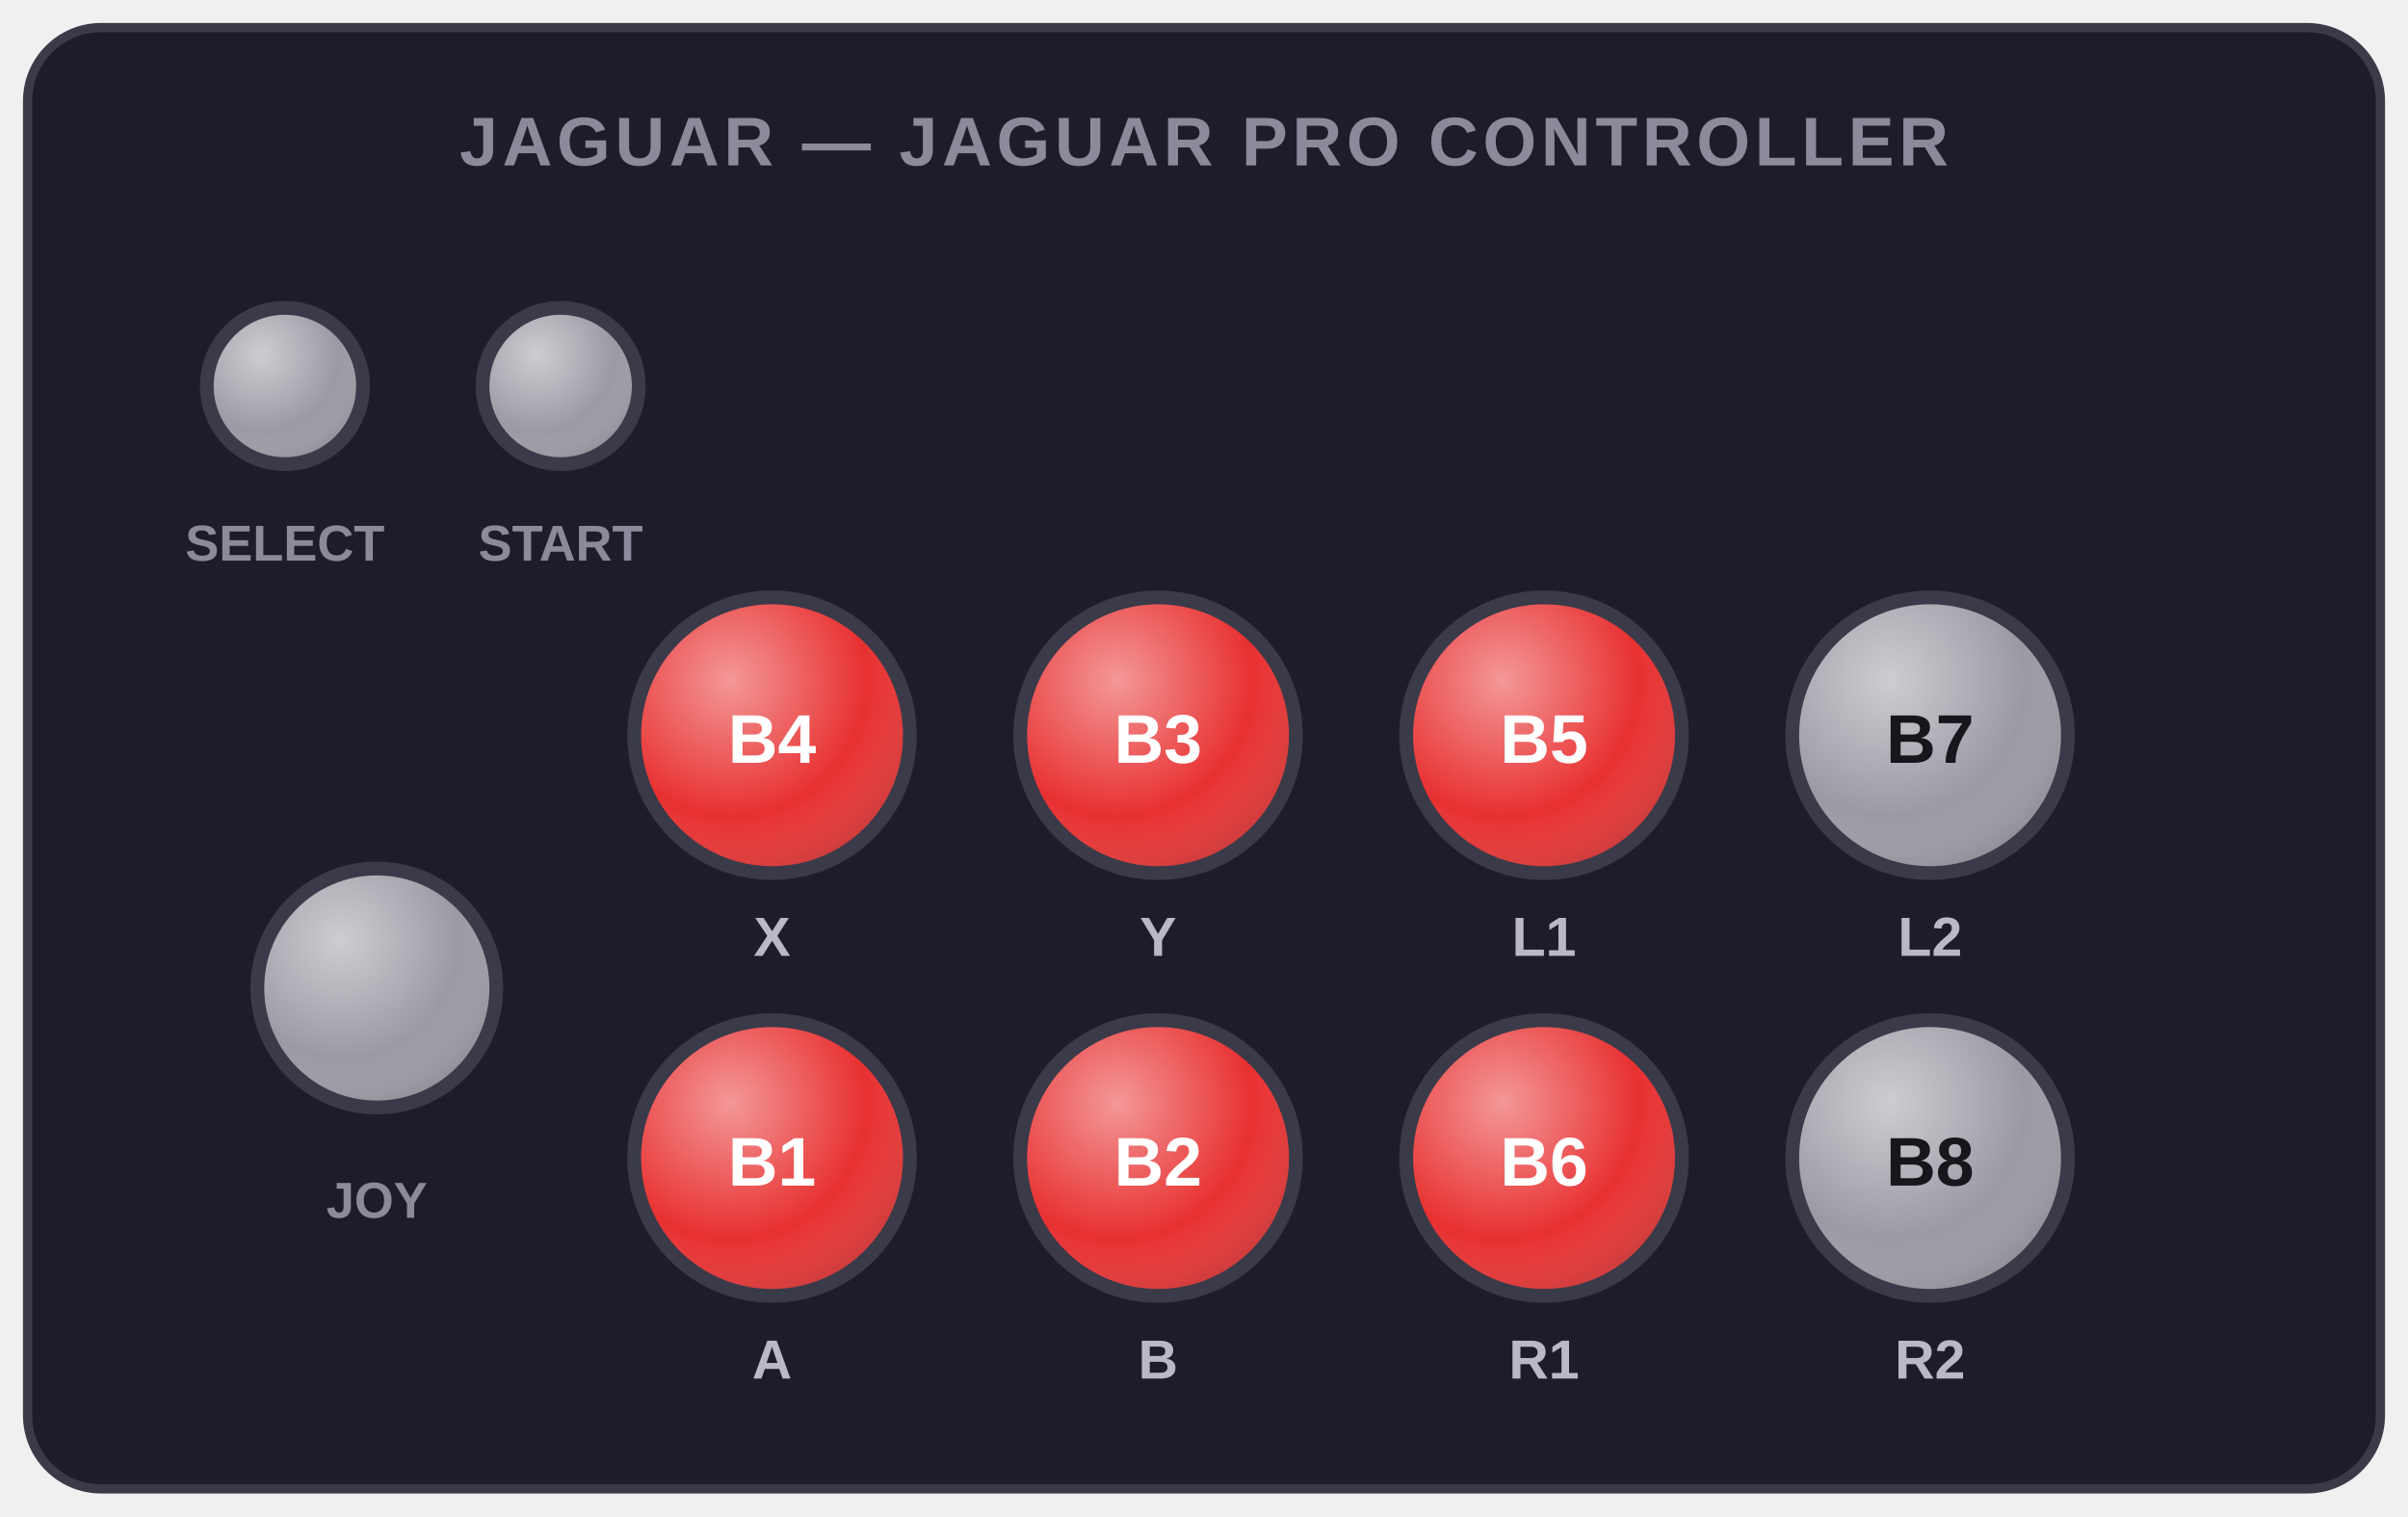
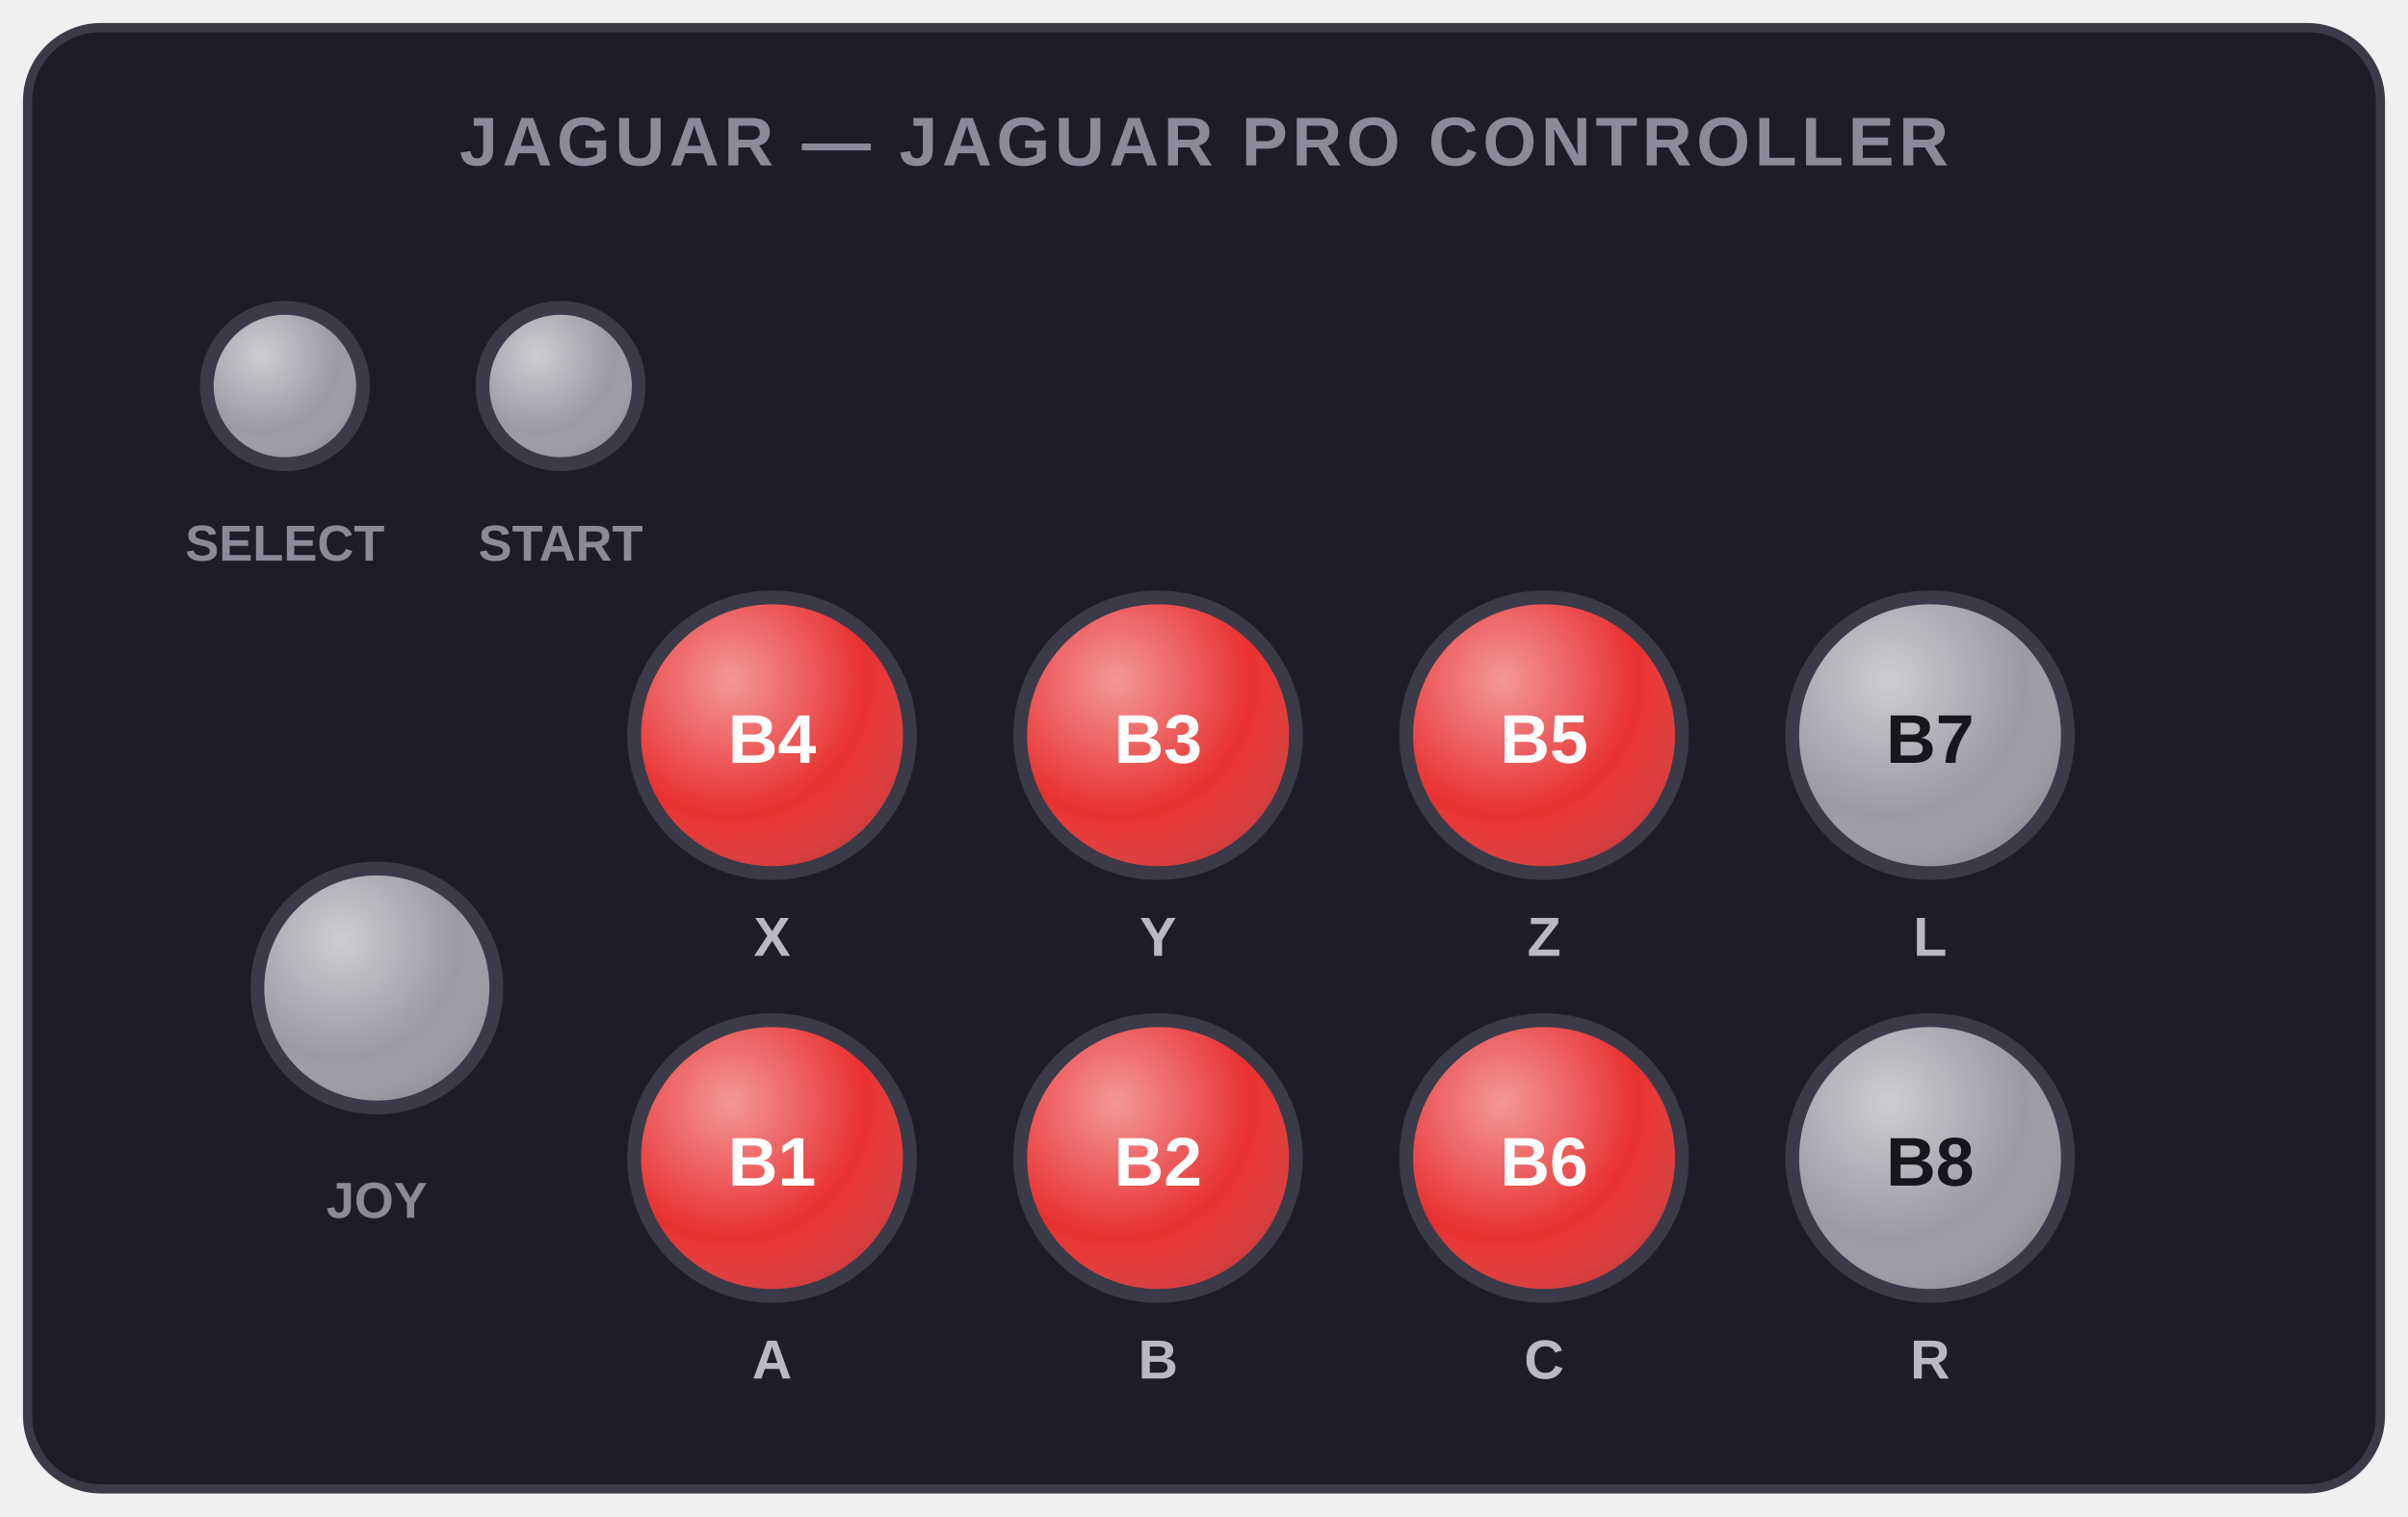
<svg xmlns="http://www.w3.org/2000/svg" viewBox="0 0 524 330" font-family="Segoe UI, Arial, sans-serif">
  <defs>
    <radialGradient id="dome" cx="0.35" cy="0.3" r="0.9">
      <stop offset="0" stop-color="#ffffff" stop-opacity="0.5" />
      <stop offset="0.55" stop-color="#ffffff" stop-opacity="0" />
      <stop offset="1" stop-color="#000000" stop-opacity="0.35" />
    </radialGradient>
  </defs>
  <rect x="6" y="6" width="512" height="318" rx="16" fill="#1d1d2a" stroke="#3a3a48" stroke-width="2" />
  <text x="262" y="36" text-anchor="middle" fill="#8a8a9a" font-size="15" font-weight="bold" letter-spacing="1">JAGUAR — JAGUAR PRO CONTROLLER</text>
  <circle cx="62" cy="84" r="17" fill="#9a9aa4" />
  <circle cx="62" cy="84" r="17" fill="url(#dome)" />
  <circle cx="62" cy="84" r="17" fill="none" stroke="#3a3a48" stroke-width="3" />
  <text x="62" y="122" text-anchor="middle" fill="#8a8a9a" font-size="11" font-weight="bold">SELECT</text>
  <circle cx="122" cy="84" r="17" fill="#9a9aa4" />
  <circle cx="122" cy="84" r="17" fill="url(#dome)" />
  <circle cx="122" cy="84" r="17" fill="none" stroke="#3a3a48" stroke-width="3" />
  <text x="122" y="122" text-anchor="middle" fill="#8a8a9a" font-size="11" font-weight="bold">START</text>
  <circle cx="82" cy="215" r="26" fill="#9a9aa4" />
  <circle cx="82" cy="215" r="26" fill="url(#dome)" />
  <circle cx="82" cy="215" r="26" fill="none" stroke="#3a3a48" stroke-width="3" />
  <text x="82" y="265" text-anchor="middle" fill="#8a8a9a" font-size="11" font-weight="bold">JOY</text>
  <circle cx="168" cy="160" r="30" fill="#e83030" />
  <circle cx="168" cy="160" r="30" fill="url(#dome)" />
  <circle cx="168" cy="160" r="30" fill="none" stroke="#3a3a48" stroke-width="3" />
  <text x="168" y="166" text-anchor="middle" fill="#ffffff" font-size="15" font-weight="bold">B4</text>
  <text x="168" y="208" text-anchor="middle" fill="#b8b8c6" font-size="12" font-weight="bold">X</text>
  <circle cx="252" cy="160" r="30" fill="#e83030" />
  <circle cx="252" cy="160" r="30" fill="url(#dome)" />
  <circle cx="252" cy="160" r="30" fill="none" stroke="#3a3a48" stroke-width="3" />
  <text x="252" y="166" text-anchor="middle" fill="#ffffff" font-size="15" font-weight="bold">B3</text>
  <text x="252" y="208" text-anchor="middle" fill="#b8b8c6" font-size="12" font-weight="bold">Y</text>
  <circle cx="336" cy="160" r="30" fill="#e83030" />
  <circle cx="336" cy="160" r="30" fill="url(#dome)" />
  <circle cx="336" cy="160" r="30" fill="none" stroke="#3a3a48" stroke-width="3" />
  <text x="336" y="166" text-anchor="middle" fill="#ffffff" font-size="15" font-weight="bold">B5</text>
-   <text x="336" y="208" text-anchor="middle" fill="#b8b8c6" font-size="12" font-weight="bold">L1</text>
+   <text x="336" y="208" text-anchor="middle" fill="#b8b8c6" font-size="12" font-weight="bold">Z</text>
  <circle cx="420" cy="160" r="30" fill="#9a9aa4" />
  <circle cx="420" cy="160" r="30" fill="url(#dome)" />
  <circle cx="420" cy="160" r="30" fill="none" stroke="#3a3a48" stroke-width="3" />
  <text x="420" y="166" text-anchor="middle" fill="#16161c" font-size="15" font-weight="bold">B7</text>
-   <text x="420" y="208" text-anchor="middle" fill="#b8b8c6" font-size="12" font-weight="bold">L2</text>
+   <text x="420" y="208" text-anchor="middle" fill="#b8b8c6" font-size="12" font-weight="bold">L</text>
  <circle cx="168" cy="252" r="30" fill="#e83030" />
  <circle cx="168" cy="252" r="30" fill="url(#dome)" />
  <circle cx="168" cy="252" r="30" fill="none" stroke="#3a3a48" stroke-width="3" />
  <text x="168" y="258" text-anchor="middle" fill="#ffffff" font-size="15" font-weight="bold">B1</text>
  <text x="168" y="300" text-anchor="middle" fill="#b8b8c6" font-size="12" font-weight="bold">A</text>
  <circle cx="252" cy="252" r="30" fill="#e83030" />
  <circle cx="252" cy="252" r="30" fill="url(#dome)" />
  <circle cx="252" cy="252" r="30" fill="none" stroke="#3a3a48" stroke-width="3" />
  <text x="252" y="258" text-anchor="middle" fill="#ffffff" font-size="15" font-weight="bold">B2</text>
  <text x="252" y="300" text-anchor="middle" fill="#b8b8c6" font-size="12" font-weight="bold">B</text>
  <circle cx="336" cy="252" r="30" fill="#e83030" />
  <circle cx="336" cy="252" r="30" fill="url(#dome)" />
  <circle cx="336" cy="252" r="30" fill="none" stroke="#3a3a48" stroke-width="3" />
  <text x="336" y="258" text-anchor="middle" fill="#ffffff" font-size="15" font-weight="bold">B6</text>
-   <text x="336" y="300" text-anchor="middle" fill="#b8b8c6" font-size="12" font-weight="bold">R1</text>
+   <text x="336" y="300" text-anchor="middle" fill="#b8b8c6" font-size="12" font-weight="bold">C</text>
  <circle cx="420" cy="252" r="30" fill="#9a9aa4" />
  <circle cx="420" cy="252" r="30" fill="url(#dome)" />
  <circle cx="420" cy="252" r="30" fill="none" stroke="#3a3a48" stroke-width="3" />
  <text x="420" y="258" text-anchor="middle" fill="#16161c" font-size="15" font-weight="bold">B8</text>
-   <text x="420" y="300" text-anchor="middle" fill="#b8b8c6" font-size="12" font-weight="bold">R2</text>
+   <text x="420" y="300" text-anchor="middle" fill="#b8b8c6" font-size="12" font-weight="bold">R</text>
</svg>
